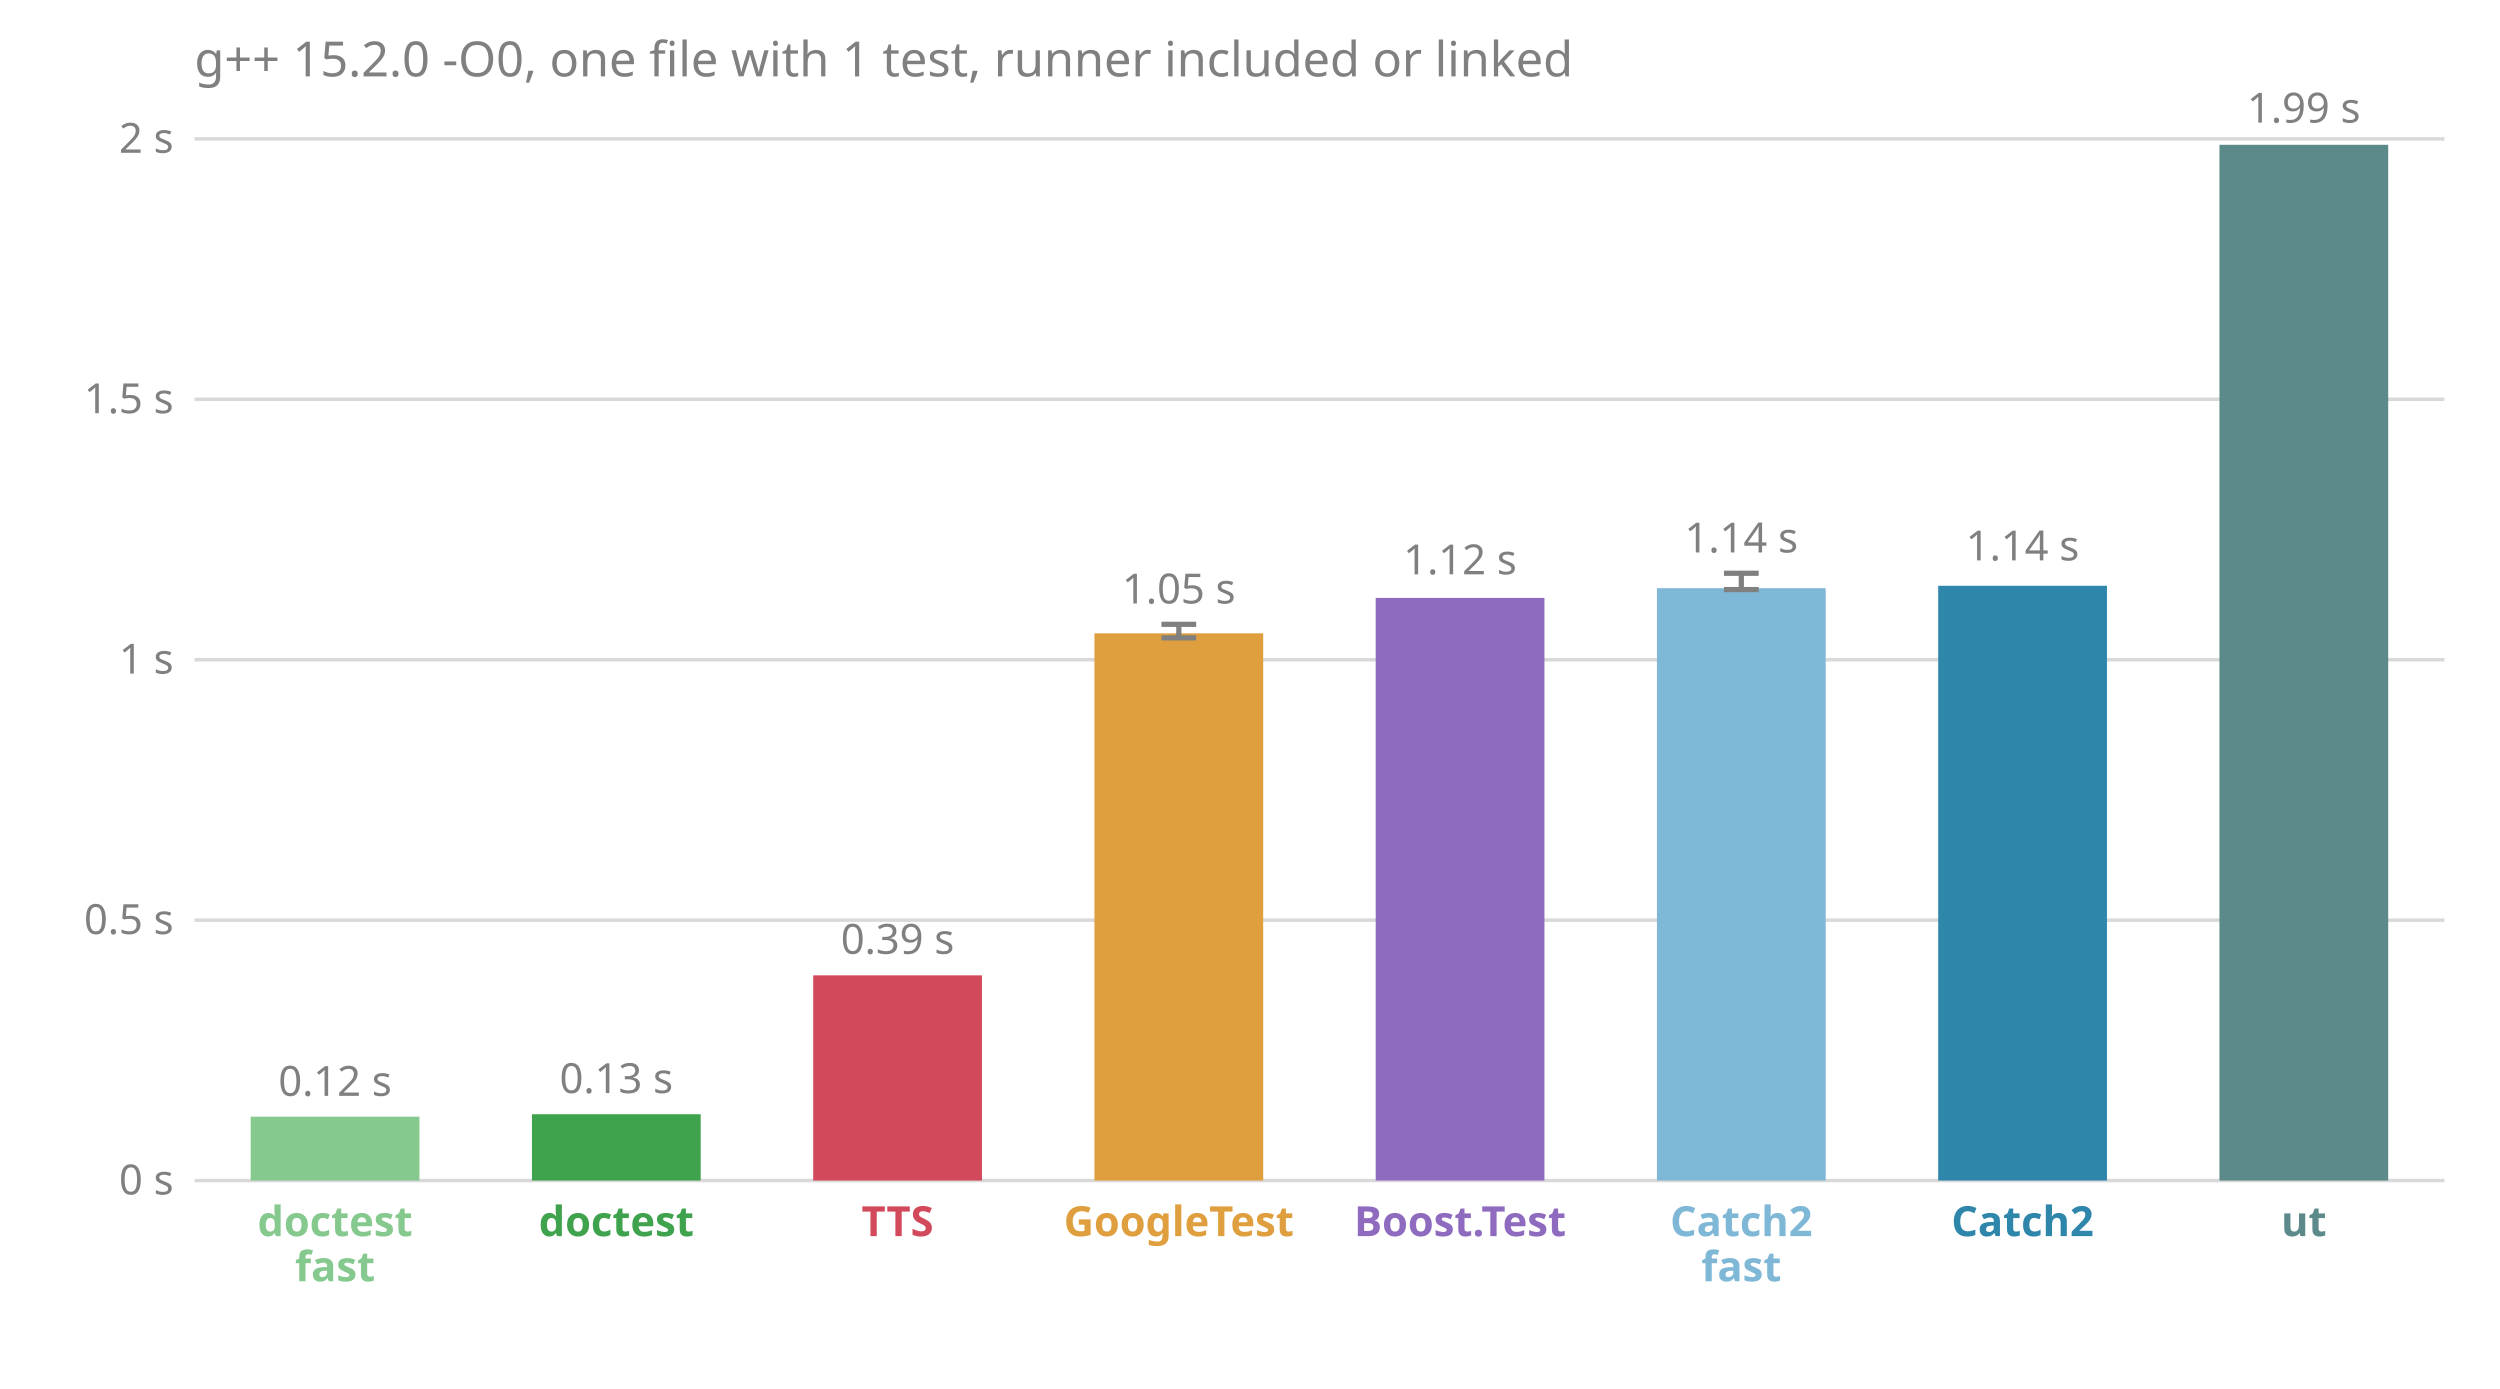
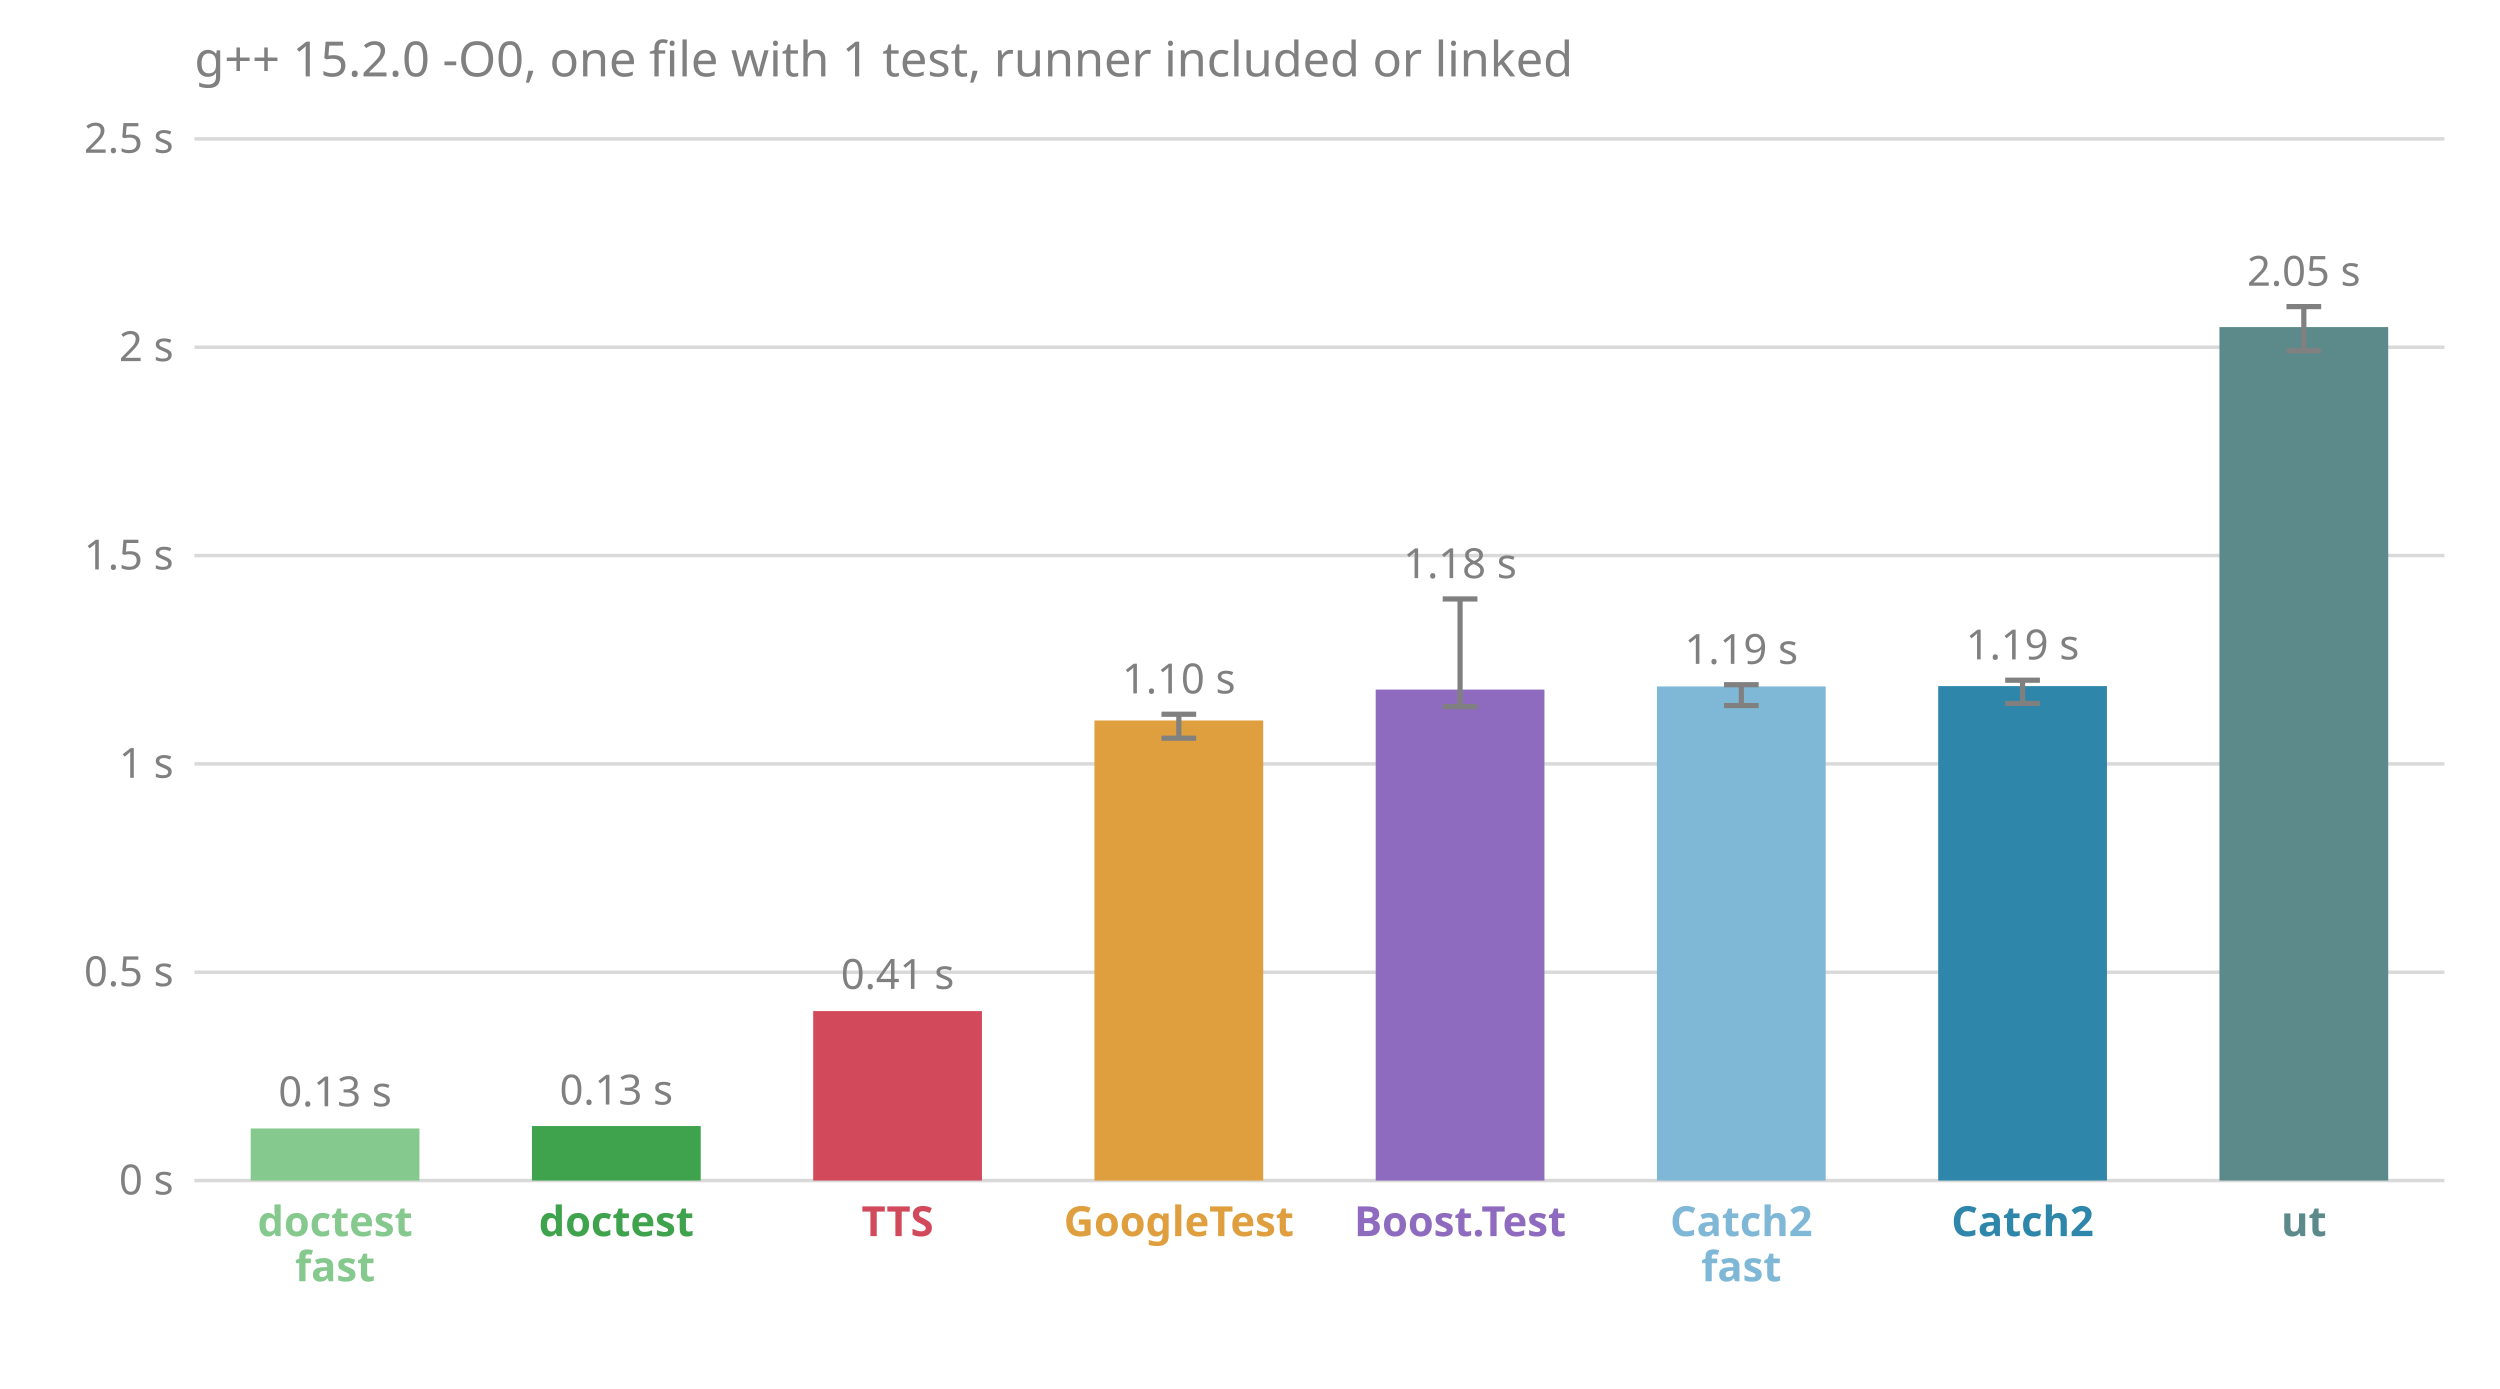
<svg xmlns="http://www.w3.org/2000/svg" viewBox="0 0 720 400" font-family="sans-serif" font-size="12">
  <text x="56.0" y="22.0" fill="#808080" font-size="14">g++ 15.2.0 -O0, one file with 1 test, runner included or linked</text>
  <line x1="56.0" x2="704.0" y1="340.0" y2="340.0" stroke="#808080" stroke-opacity="0.3" />
  <text x="50.0" y="344.0" fill="#808080" text-anchor="end">0 s</text>
-   <line x1="56.0" x2="704.0" y1="265.0" y2="265.0" stroke="#808080" stroke-opacity="0.3" />
-   <text x="50.0" y="269.0" fill="#808080" text-anchor="end">0.5 s</text>
-   <line x1="56.0" x2="704.0" y1="190.0" y2="190.0" stroke="#808080" stroke-opacity="0.3" />
-   <text x="50.0" y="194.0" fill="#808080" text-anchor="end">1 s</text>
-   <line x1="56.0" x2="704.0" y1="115.0" y2="115.0" stroke="#808080" stroke-opacity="0.3" />
-   <text x="50.0" y="119.0" fill="#808080" text-anchor="end">1.5 s</text>
+   <line x1="56.0" x2="704.0" y1="280.0" y2="280.0" stroke="#808080" stroke-opacity="0.3" />
+   <text x="50.0" y="284.0" fill="#808080" text-anchor="end">0.5 s</text>
+   <line x1="56.0" x2="704.0" y1="220.0" y2="220.0" stroke="#808080" stroke-opacity="0.3" />
+   <text x="50.0" y="224.0" fill="#808080" text-anchor="end">1 s</text>
+   <line x1="56.0" x2="704.0" y1="160.0" y2="160.0" stroke="#808080" stroke-opacity="0.3" />
+   <text x="50.0" y="164.0" fill="#808080" text-anchor="end">1.5 s</text>
+   <line x1="56.0" x2="704.0" y1="100.0" y2="100.0" stroke="#808080" stroke-opacity="0.3" />
+   <text x="50.0" y="104.0" fill="#808080" text-anchor="end">2 s</text>
  <line x1="56.0" x2="704.0" y1="40.0" y2="40.0" stroke="#808080" stroke-opacity="0.3" />
-   <text x="50.0" y="44.0" fill="#808080" text-anchor="end">2 s</text>
-   <rect x="72.2" y="321.6" width="48.6" height="18.4" fill="#86c98e" />
-   <text x="96.5" y="315.6" fill="#808080" text-anchor="middle">0.12 s</text>
+   <text x="50.0" y="44.0" fill="#808080" text-anchor="end">2.5 s</text>
+   <rect x="72.2" y="325.0" width="48.6" height="15.0" fill="#86c98e" />
+   <text x="96.5" y="318.6" fill="#808080" text-anchor="middle">0.13 s</text>
  <text x="96.5" y="356.0" fill="#86c98e" font-weight="bold" text-anchor="middle">doctest</text>
  <text x="96.5" y="369.0" fill="#86c98e" font-weight="bold" text-anchor="middle">fast</text>
-   <rect x="153.2" y="320.9" width="48.6" height="19.1" fill="#3fa34d" />
-   <text x="177.5" y="314.8" fill="#808080" text-anchor="middle">0.13 s</text>
+   <rect x="153.2" y="324.3" width="48.6" height="15.7" fill="#3fa34d" />
+   <text x="177.5" y="318.1" fill="#808080" text-anchor="middle">0.13 s</text>
  <text x="177.5" y="356.0" fill="#3fa34d" font-weight="bold" text-anchor="middle">doctest</text>
-   <rect x="234.2" y="280.9" width="48.6" height="59.1" fill="#d1495b" />
-   <text x="258.5" y="274.7" fill="#808080" text-anchor="middle">0.39 s</text>
+   <rect x="234.2" y="291.2" width="48.6" height="48.8" fill="#d1495b" />
+   <text x="258.5" y="284.8" fill="#808080" text-anchor="middle">0.41 s</text>
  <text x="258.5" y="356.0" fill="#d1495b" font-weight="bold" text-anchor="middle">TTS</text>
-   <rect x="315.2" y="182.4" width="48.6" height="157.6" fill="#e09f3e" />
-   <line x1="339.5" x2="339.5" y1="183.7" y2="179.8" stroke="#808080" stroke-width="1.5" />
-   <line x1="334.5" x2="344.5" y1="183.7" y2="183.7" stroke="#808080" stroke-width="1.5" />
-   <line x1="334.5" x2="344.5" y1="179.8" y2="179.8" stroke="#808080" stroke-width="1.5" />
-   <text x="339.5" y="173.8" fill="#808080" text-anchor="middle">1.05 s</text>
+   <rect x="315.2" y="207.5" width="48.6" height="132.5" fill="#e09f3e" />
+   <line x1="339.5" x2="339.5" y1="212.6" y2="205.7" stroke="#808080" stroke-width="1.5" />
+   <line x1="334.5" x2="344.5" y1="212.6" y2="212.6" stroke="#808080" stroke-width="1.5" />
+   <line x1="334.5" x2="344.5" y1="205.7" y2="205.7" stroke="#808080" stroke-width="1.5" />
+   <text x="339.5" y="199.7" fill="#808080" text-anchor="middle">1.10 s</text>
  <text x="339.5" y="356.0" fill="#e09f3e" font-weight="bold" text-anchor="middle">GoogleTest</text>
-   <rect x="396.2" y="172.2" width="48.6" height="167.8" fill="#8e6bbf" />
-   <text x="420.5" y="165.4" fill="#808080" text-anchor="middle">1.12 s</text>
+   <rect x="396.2" y="198.6" width="48.6" height="141.4" fill="#8e6bbf" />
+   <line x1="420.5" x2="420.5" y1="203.5" y2="172.5" stroke="#808080" stroke-width="1.5" />
+   <line x1="415.5" x2="425.5" y1="203.5" y2="203.5" stroke="#808080" stroke-width="1.5" />
+   <line x1="415.5" x2="425.5" y1="172.5" y2="172.5" stroke="#808080" stroke-width="1.5" />
+   <text x="420.5" y="166.5" fill="#808080" text-anchor="middle">1.18 s</text>
  <text x="420.5" y="356.0" fill="#8e6bbf" font-weight="bold" text-anchor="middle">Boost.Test</text>
-   <rect x="477.2" y="169.4" width="48.6" height="170.6" fill="#7fb8d6" />
-   <line x1="501.5" x2="501.5" y1="169.8" y2="165.1" stroke="#808080" stroke-width="1.5" />
-   <line x1="496.5" x2="506.5" y1="169.8" y2="169.8" stroke="#808080" stroke-width="1.5" />
-   <line x1="496.5" x2="506.5" y1="165.1" y2="165.1" stroke="#808080" stroke-width="1.5" />
-   <text x="501.5" y="159.1" fill="#808080" text-anchor="middle">1.14 s</text>
+   <rect x="477.2" y="197.7" width="48.6" height="142.3" fill="#7fb8d6" />
+   <line x1="501.5" x2="501.5" y1="203.2" y2="197.2" stroke="#808080" stroke-width="1.5" />
+   <line x1="496.5" x2="506.5" y1="203.2" y2="203.2" stroke="#808080" stroke-width="1.5" />
+   <line x1="496.5" x2="506.5" y1="197.2" y2="197.2" stroke="#808080" stroke-width="1.5" />
+   <text x="501.5" y="191.2" fill="#808080" text-anchor="middle">1.19 s</text>
  <text x="501.5" y="356.0" fill="#7fb8d6" font-weight="bold" text-anchor="middle">Catch2</text>
  <text x="501.5" y="369.0" fill="#7fb8d6" font-weight="bold" text-anchor="middle">fast</text>
-   <rect x="558.2" y="168.7" width="48.6" height="171.3" fill="#2e86ab" />
-   <text x="582.5" y="161.4" fill="#808080" text-anchor="middle">1.14 s</text>
+   <rect x="558.2" y="197.6" width="48.6" height="142.4" fill="#2e86ab" />
+   <line x1="582.5" x2="582.5" y1="202.6" y2="195.9" stroke="#808080" stroke-width="1.5" />
+   <line x1="577.5" x2="587.5" y1="202.6" y2="202.6" stroke="#808080" stroke-width="1.5" />
+   <line x1="577.5" x2="587.5" y1="195.9" y2="195.9" stroke="#808080" stroke-width="1.5" />
+   <text x="582.5" y="189.9" fill="#808080" text-anchor="middle">1.19 s</text>
  <text x="582.5" y="356.0" fill="#2e86ab" font-weight="bold" text-anchor="middle">Catch2</text>
-   <rect x="639.2" y="41.7" width="48.6" height="298.3" fill="#5c8a8a" />
-   <text x="663.5" y="35.3" fill="#808080" text-anchor="middle">1.99 s</text>
+   <rect x="639.2" y="94.2" width="48.6" height="245.8" fill="#5c8a8a" />
+   <line x1="663.5" x2="663.5" y1="101.0" y2="88.3" stroke="#808080" stroke-width="1.5" />
+   <line x1="658.5" x2="668.5" y1="101.0" y2="101.0" stroke="#808080" stroke-width="1.5" />
+   <line x1="658.5" x2="668.5" y1="88.3" y2="88.3" stroke="#808080" stroke-width="1.5" />
+   <text x="663.5" y="82.3" fill="#808080" text-anchor="middle">2.05 s</text>
  <text x="663.5" y="356.0" fill="#5c8a8a" font-weight="bold" text-anchor="middle">ut</text>
</svg>
